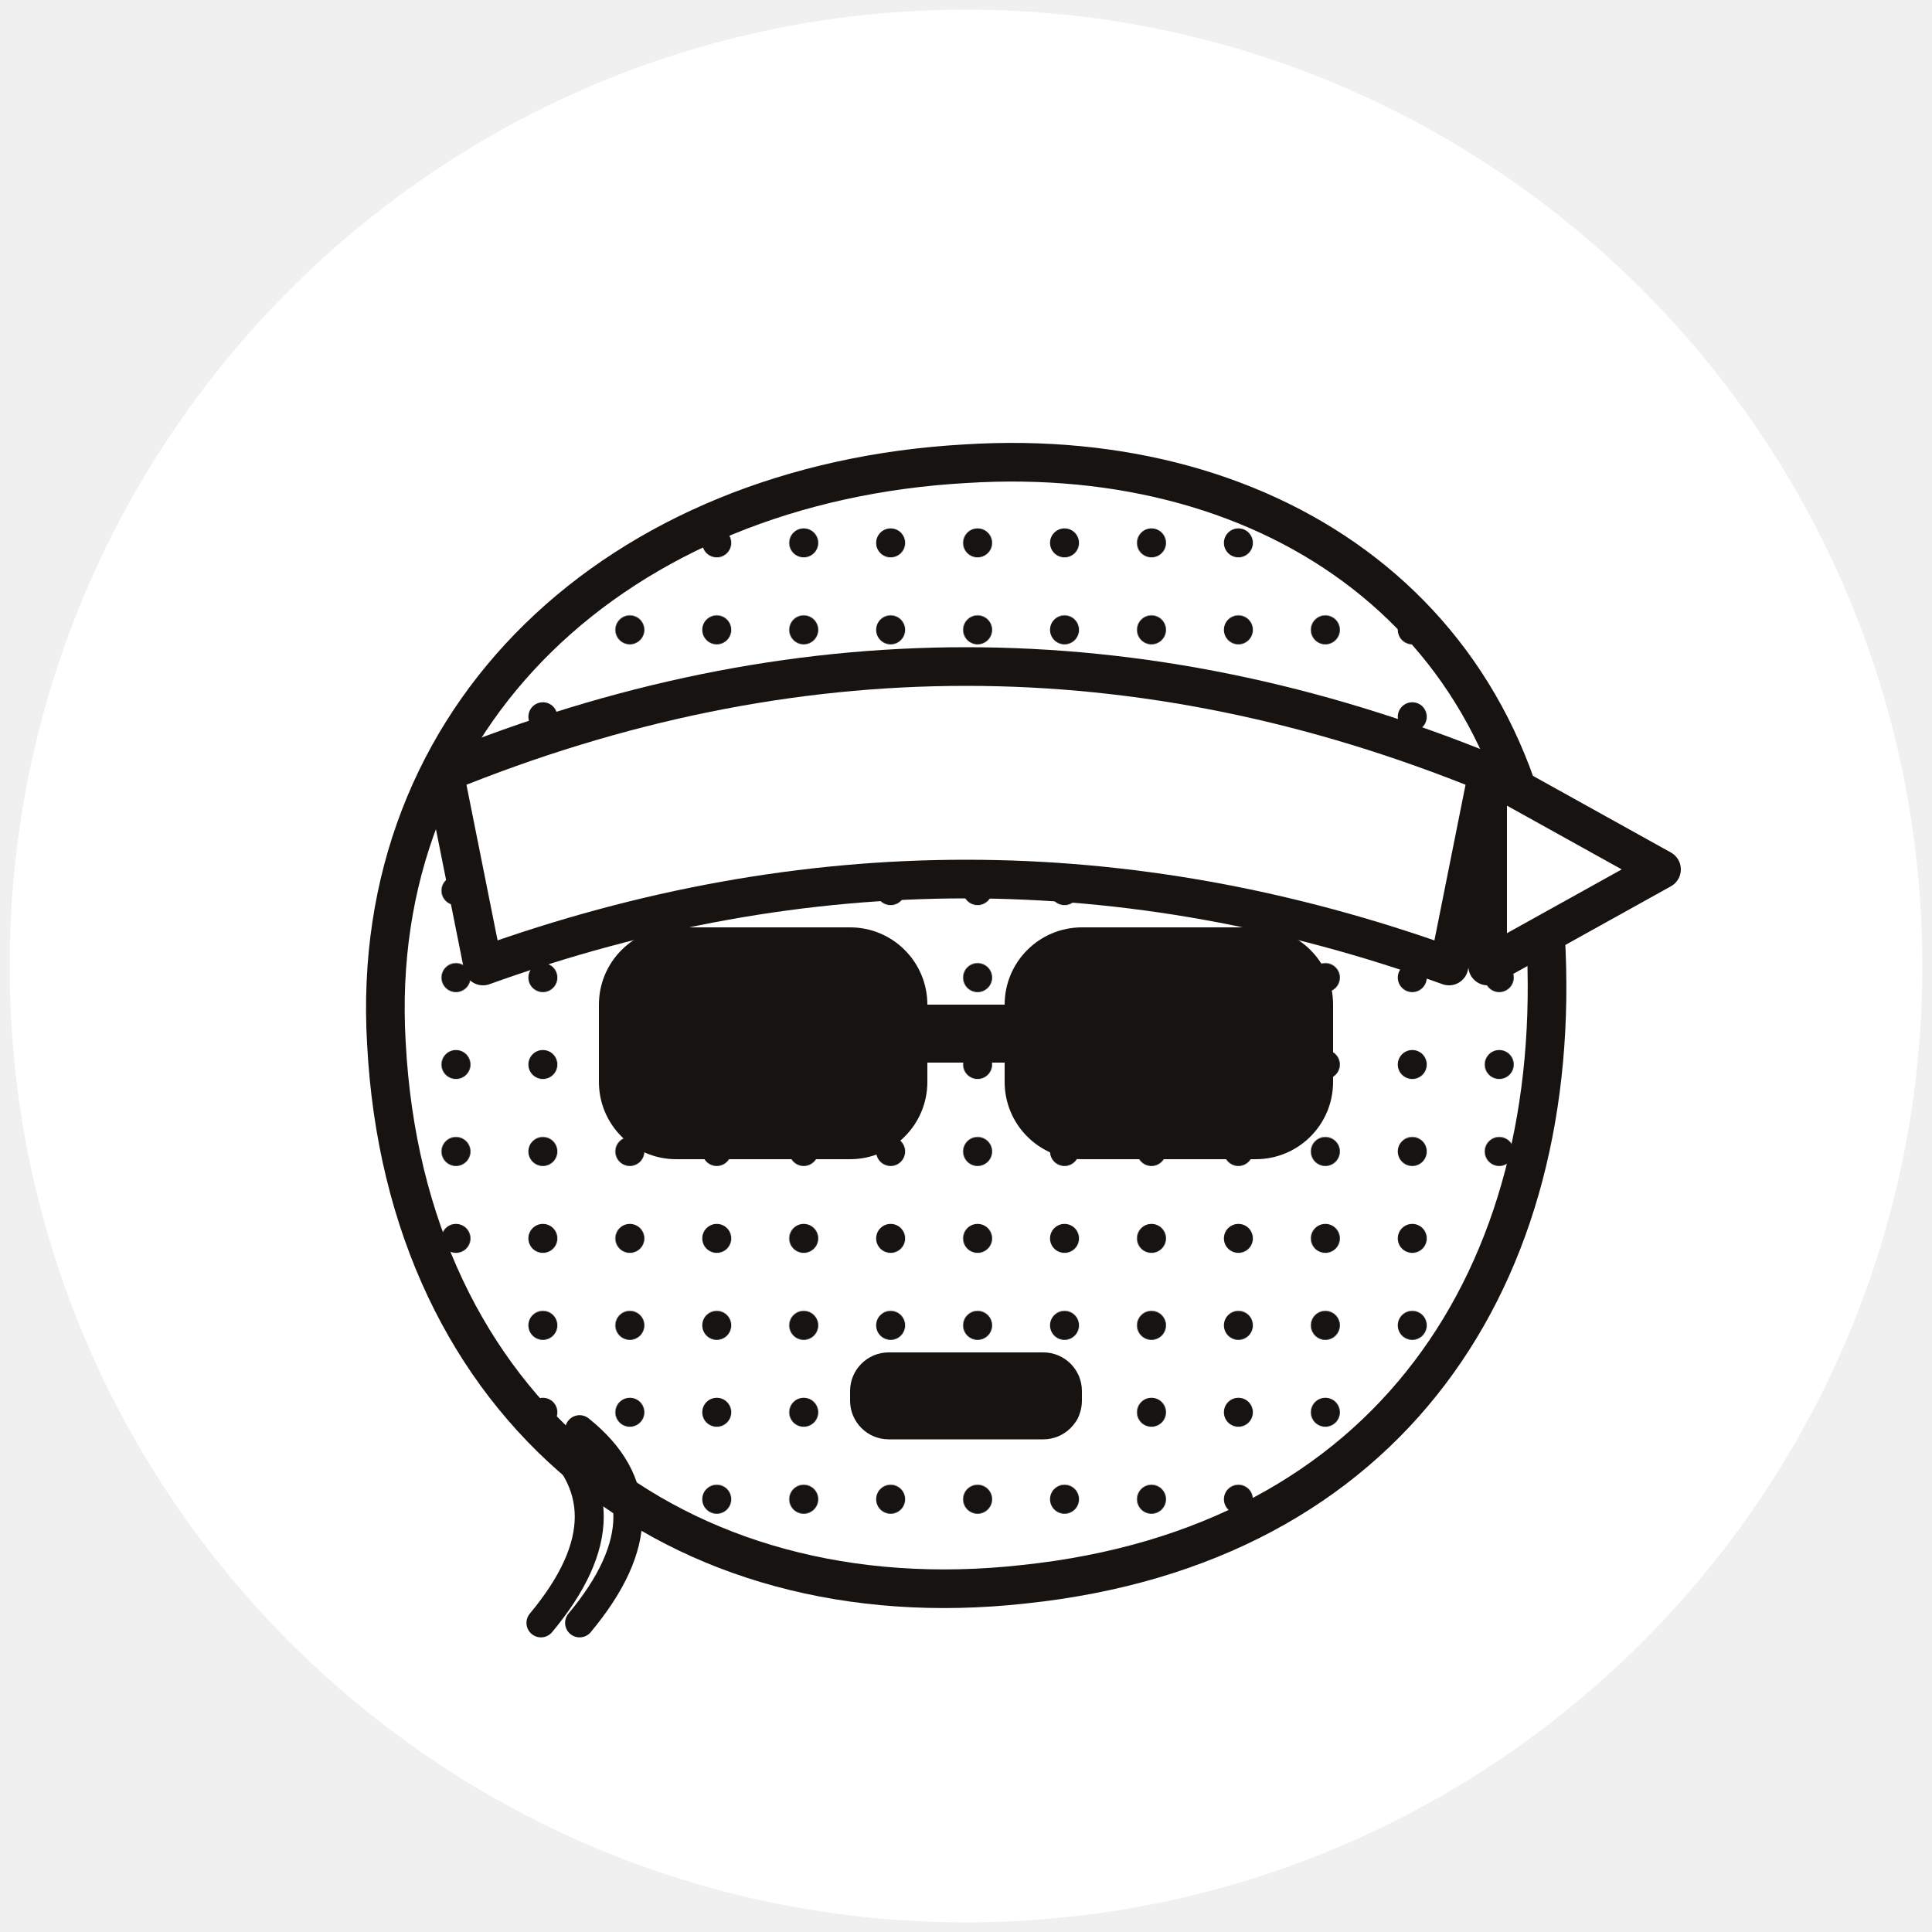
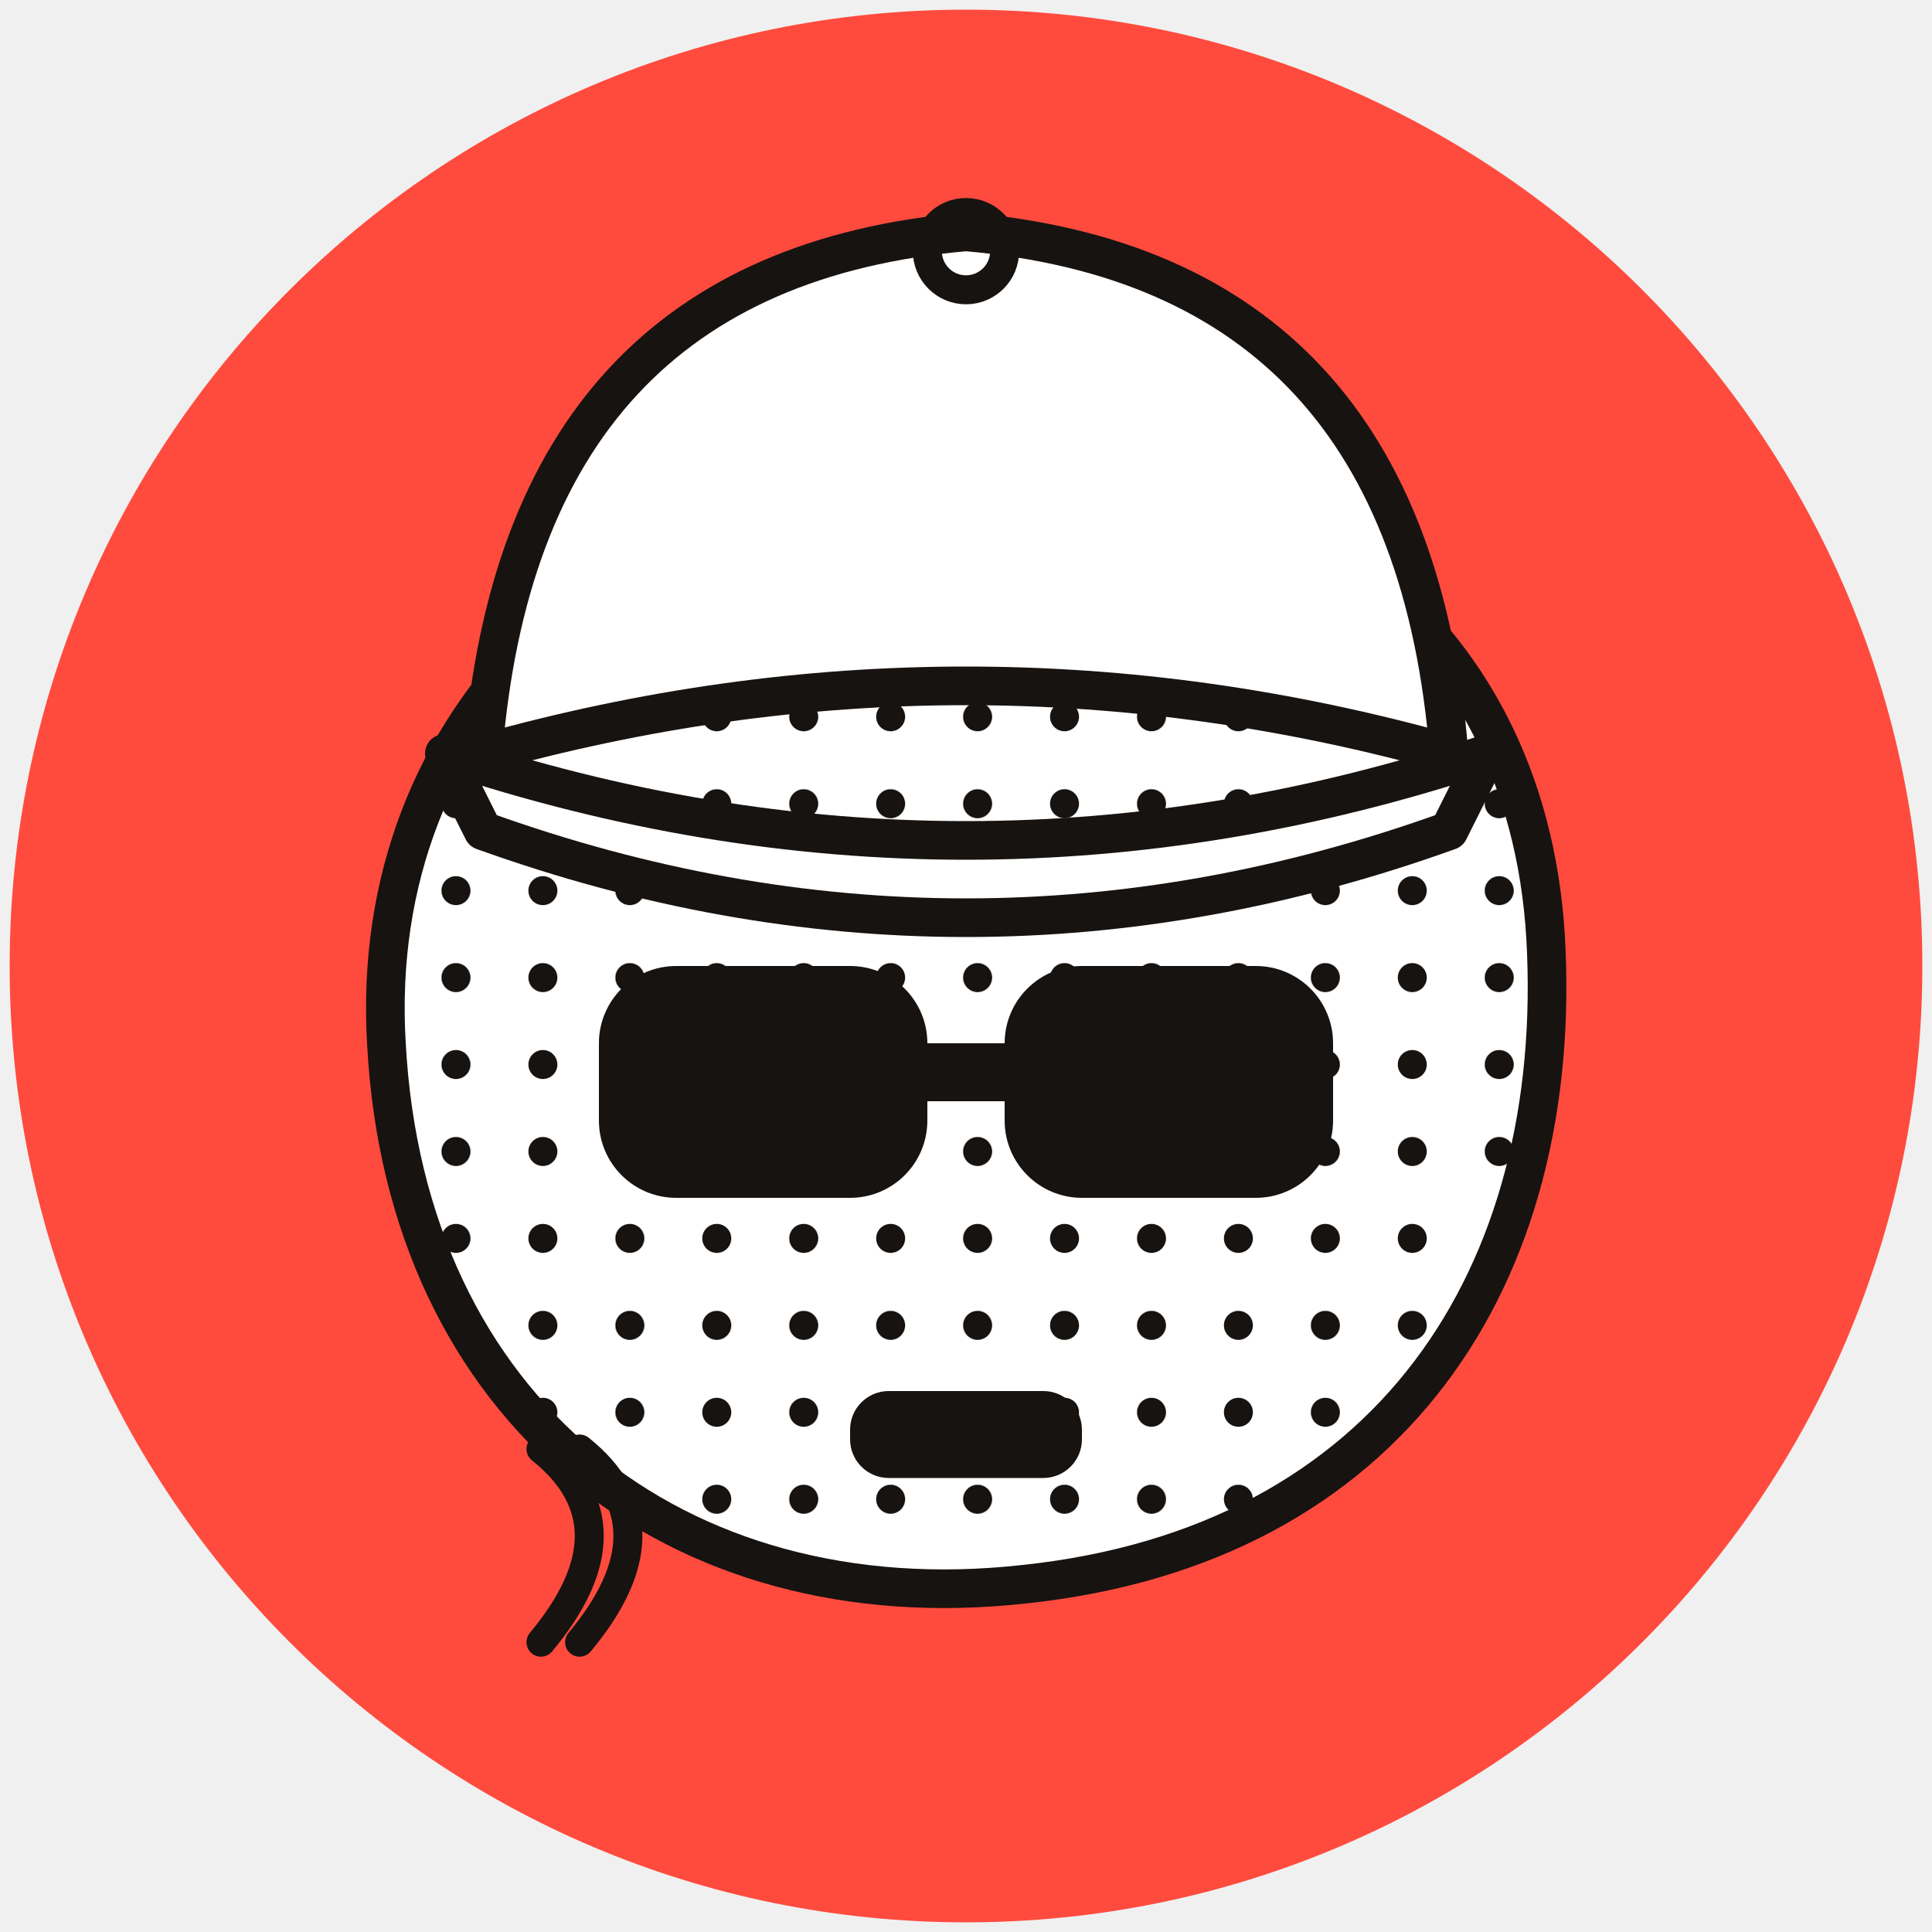
<svg xmlns="http://www.w3.org/2000/svg" viewBox="0 0 200 200">
  <defs>
-     <pattern id="dots" width="9" height="9" patternUnits="userSpaceOnUse">
+     <pattern id="dots-tattoo" width="9" height="9" patternUnits="userSpaceOnUse">
+       <rect width="9" height="9" fill="#FFFFFF" />
      <circle cx="2.2" cy="2.2" r="1.5" fill="#171310" />
    </pattern>
  </defs>
-   <circle cx="100" cy="100" r="99" fill="#FFFFFF" />
+   <circle cx="100" cy="100" r="99" fill="#FF4B3E" />
  <g fill="none" stroke="#171310" stroke-width="4" stroke-linejoin="round" stroke-linecap="round">
-     <path d="M100,48 C132,46 158,64 160,97 C162,132 144,160 106,164 C70,168 42,146 40,108 C38,74 64,50 100,48 Z" fill="url(#dots)" />
-     <path d="M46,80 Q100,58 154,80 L150,100 Q100,82 50,100 Z" fill="#FFFFFF" />
-     <path d="M154,80 L172,90 L154,100 Z" fill="#FFFFFF" />
-     <rect x="62" y="96" width="34" height="24" rx="8" fill="#171310" stroke="none" />
-     <rect x="104" y="96" width="34" height="24" rx="8" fill="#171310" stroke="none" />
-     <rect x="96" y="104" width="8" height="6" fill="#171310" stroke="none" />
-     <path d="M56,148 Q66,156 56,168 M60,148 Q70,156 60,168" stroke-width="3" />
-     <rect x="88" y="140" width="24" height="9" rx="4" fill="#171310" stroke="none" />
+     <path d="M100,48 C132,46 158,64 160,97 C162,132 144,160 106,164 C70,168 42,146 40,108 C38,74 64,50 100,48 Z" fill="url(#dots-tattoo)" />
+     <path d="M50,78 Q54,28 100,24 Q146,28 150,78 Q100,64 50,78 Z" fill="#FFFFFF" />
+     <path d="M46,78 Q100,96 154,78 L150,86 Q100,104 50,86 Z" fill="#FFFFFF" />
+     <circle cx="100" cy="26" r="4" fill="none" stroke-width="3" />
+     <rect x="62" y="100" width="34" height="24" rx="8" fill="#171310" stroke="none" />
+     <rect x="104" y="100" width="34" height="24" rx="8" fill="#171310" stroke="none" />
+     <rect x="96" y="108" width="8" height="6" fill="#171310" stroke="none" />
+     <path d="M56,150 Q66,158 56,170 M60,150 Q70,158 60,170" stroke-width="3" />
+     <rect x="88" y="144" width="24" height="9" rx="4" fill="#171310" stroke="none" />
  </g>
</svg>
